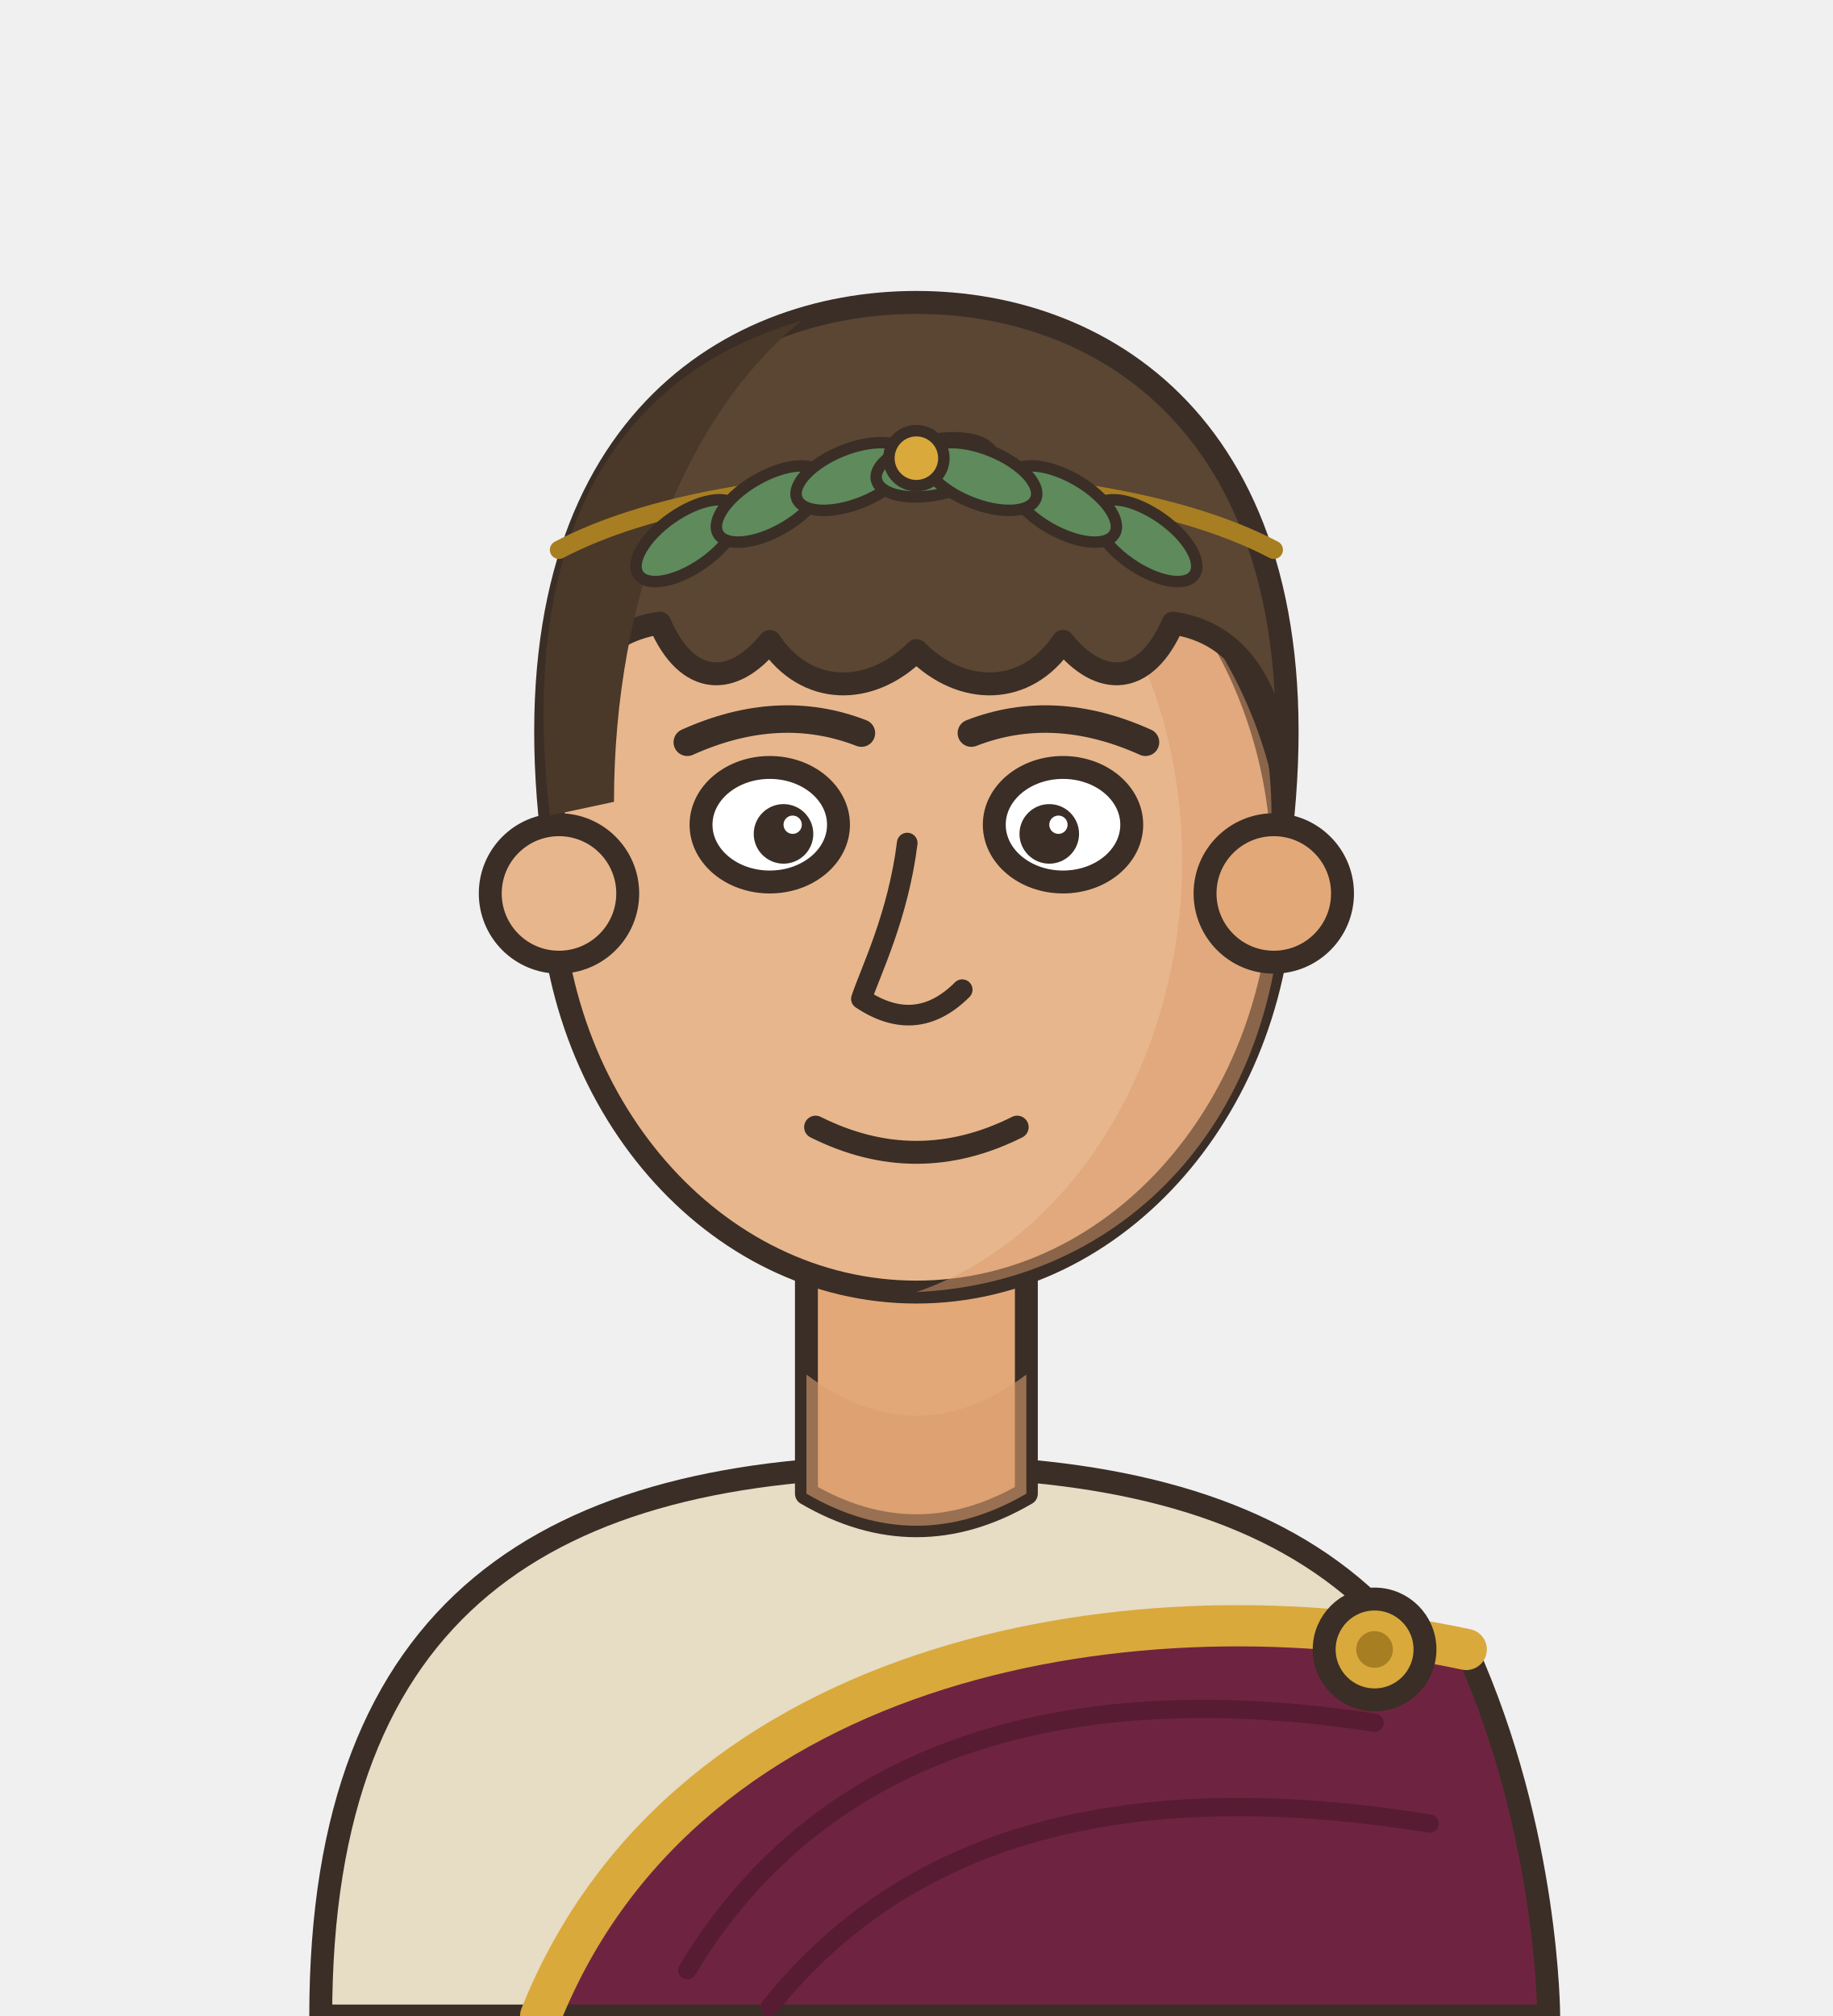
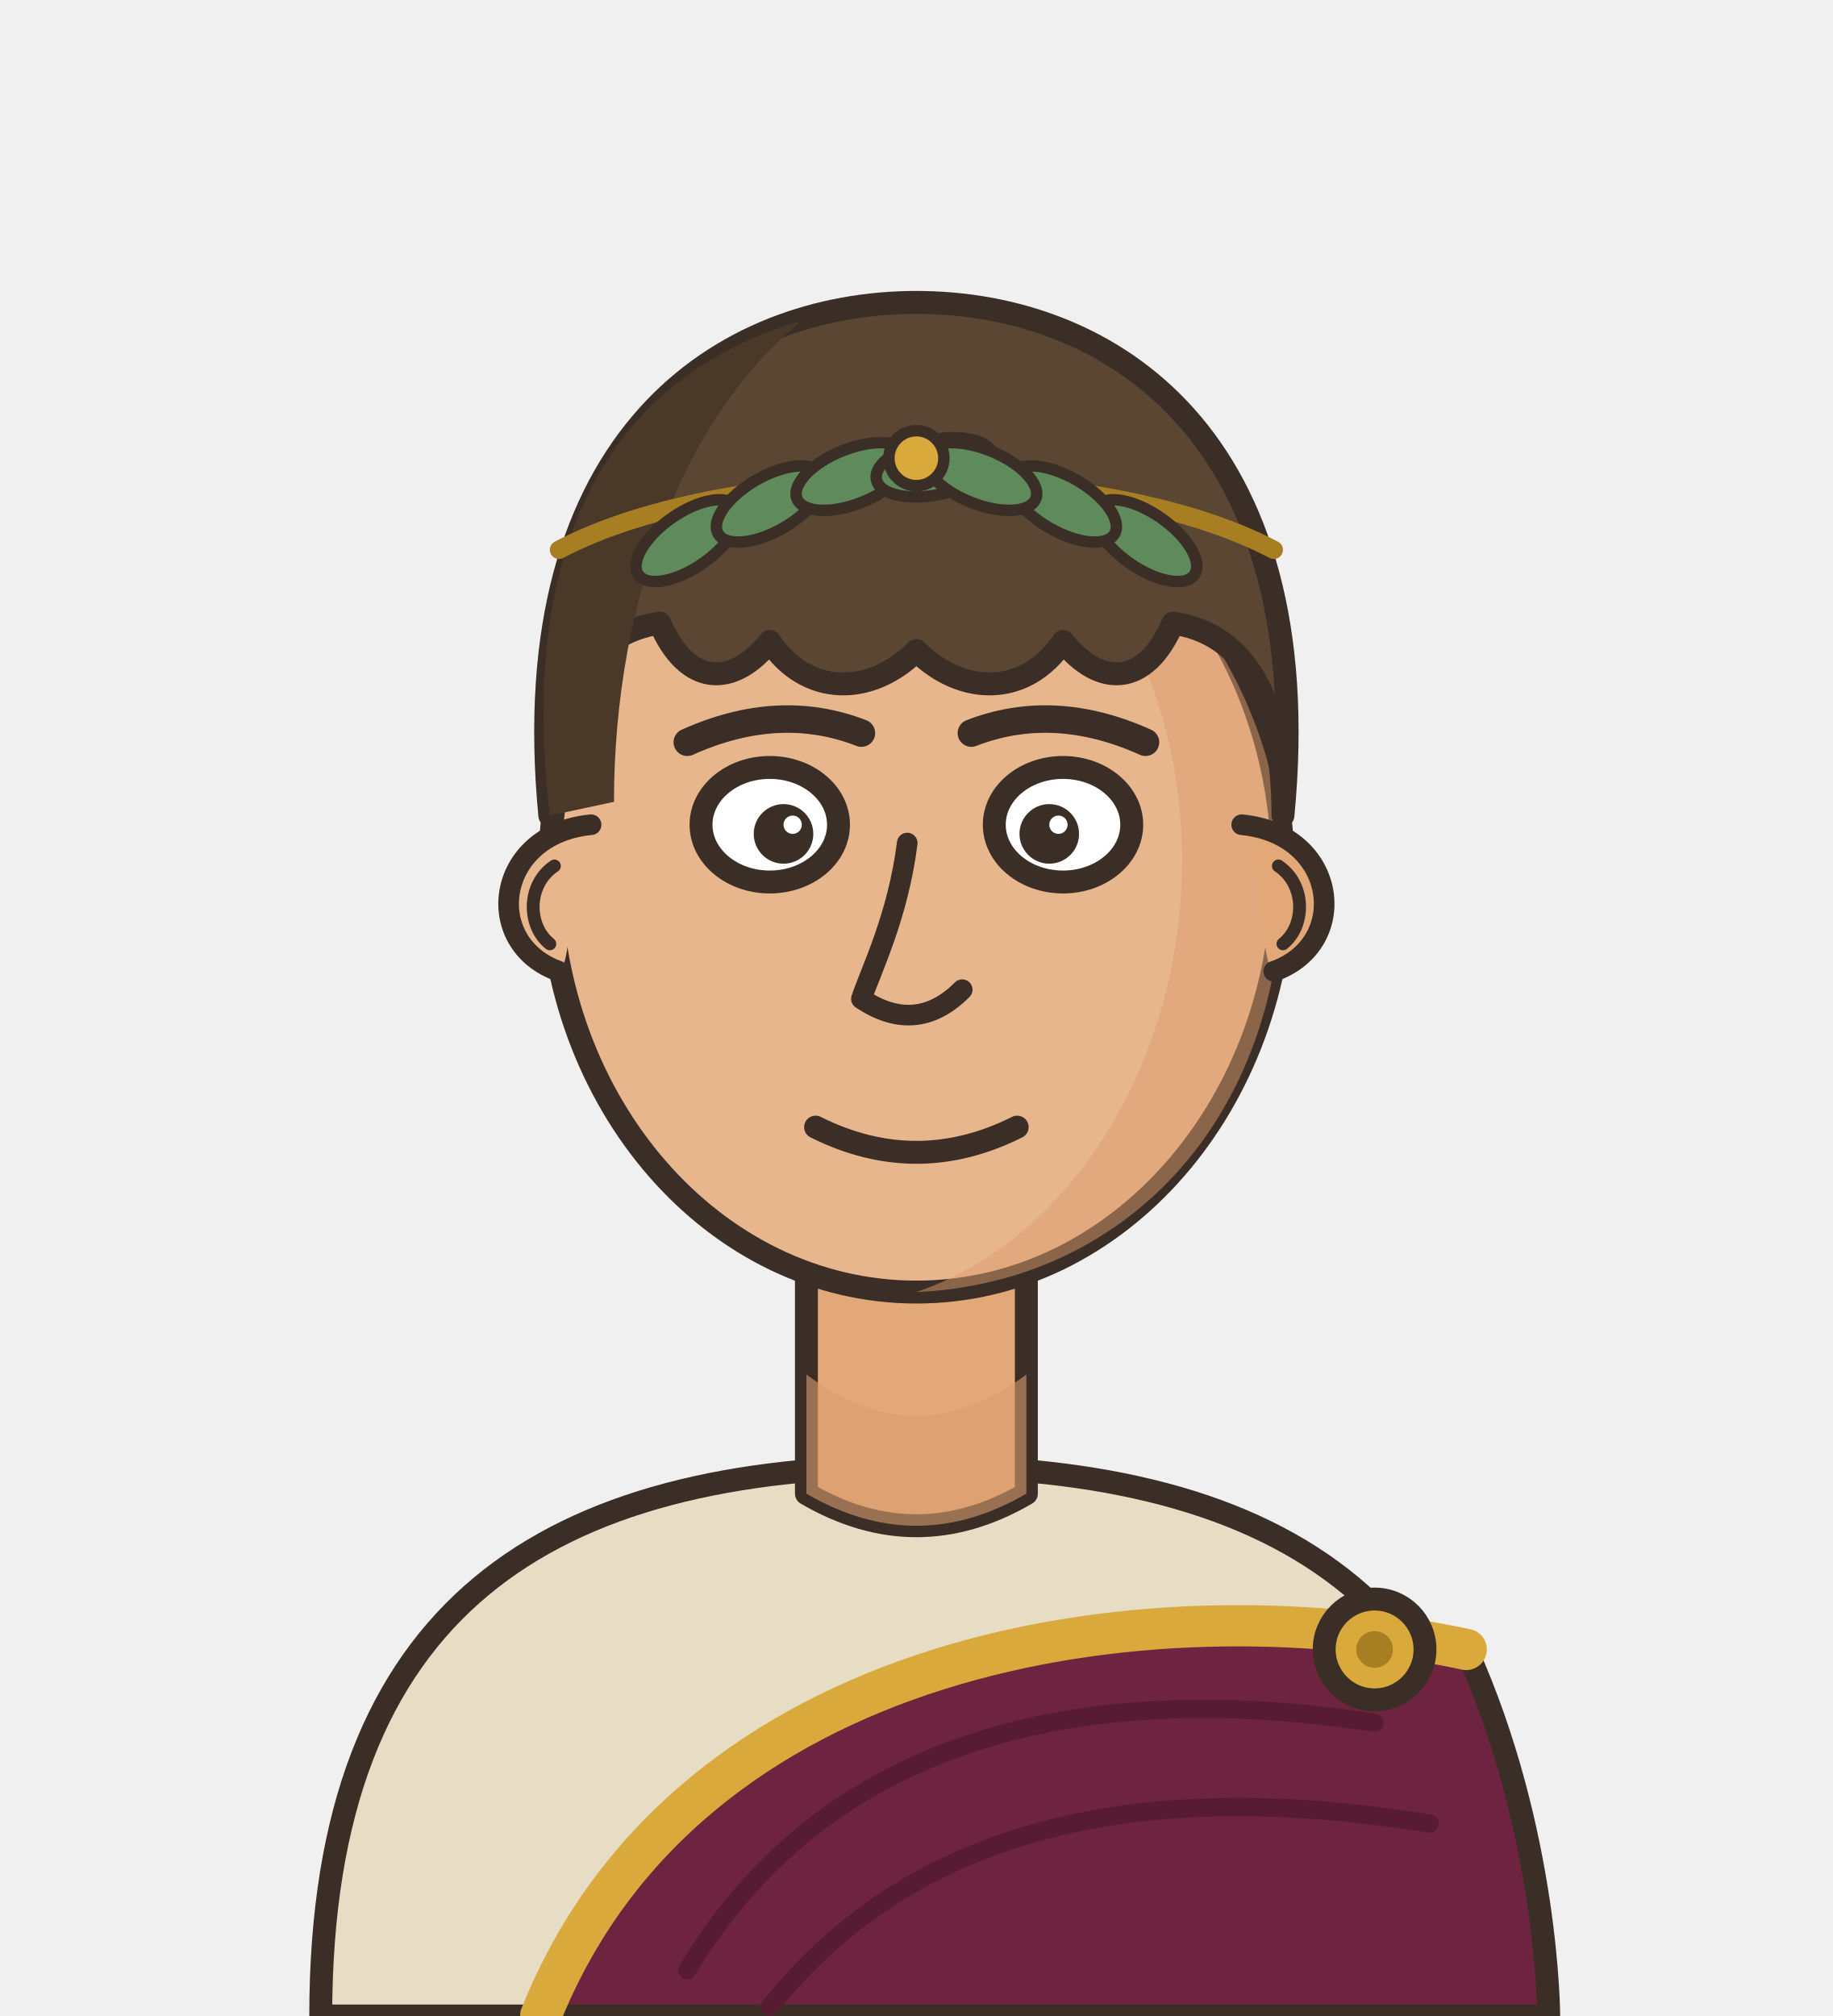
<svg xmlns="http://www.w3.org/2000/svg" width="400" height="440" viewBox="0 0 400 440">
  <g stroke="#3A2E26" stroke-width="5" stroke-linejoin="round" stroke-linecap="round">
    <path d="M70 440 C70 350 120 320 200 320 C280 320 330 350 330 440 Z" fill="#E7DCC4" />
    <path d="M118 440 C150 360 250 345 320 360 C338 400 338 440 338 440 Z" fill="#6E2440" />
    <path d="M150 430 C180 380 235 366 300 376" fill="none" stroke="#581C32" stroke-width="4" />
    <path d="M168 438 C200 398 250 388 312 398" fill="none" stroke="#581C32" stroke-width="4" />
    <path d="M118 440 C150 360 250 345 320 360" fill="none" stroke="#D9A93C" stroke-width="9" />
    <circle cx="300" cy="360" r="11" fill="#D9A93C" />
    <circle cx="300" cy="360" r="4" fill="#A87E22" stroke="none" />
    <path d="M176 274 L176 326 Q200 340 224 326 L224 274 Z" fill="#E3A878" />
    <path d="M176 300 Q200 318 224 300 L224 326 Q200 340 176 326 Z" fill="#D99C6E" stroke="none" opacity="0.6" />
    <ellipse cx="200" cy="190" rx="80" ry="92" fill="#E8B68C" />
    <path d="M200 100 C250 104 280 150 280 190 C280 245 245 280 200 282 C235 270 258 230 258 188 C258 145 235 108 200 100 Z" fill="#D99C6E" stroke="none" opacity="0.5" />
-     <circle cx="122" cy="195" r="15" fill="#E8B68C" />
-     <circle cx="278" cy="195" r="15" fill="#E3A878" />
+     <path d="M129 179 C107 180 103 207 122 213 C125 208 124 196 127 188 C127 184 128 181 129 179 Z" fill="#E8B68C" stroke="none" />
+     <path d="M271 179 C293 180 297 207 278 213 C275 208 276 196 273 188 C273 184 272 181 271 179 Z" fill="#E3A878" stroke="none" />
+     <path d="M129 180 C108 182 105 206 122 212" fill="none" stroke="#3A2E26" stroke-width="4.5" />
+     <path d="M271 180 C292 182 295 206 278 212" fill="none" stroke="#3A2E26" stroke-width="4.5" />
+     <path d="M121 189 C115 193 115 202 120 206" fill="none" stroke="#3A2E26" stroke-width="2.8" />
+     <path d="M279 189 C285 193 285 202 280 206" fill="none" stroke="#3A2E26" stroke-width="2.8" />
    <path d="M120 178 C112 95 158 66 200 66 C242 66 288 95 280 178 C280 150 270 138 256 136 C250 150 240 150 232 140 C224 152 210 152 200 142 C190 152 176 152 168 140 C160 150 150 150 144 136 C130 138 120 150 120 178 Z" fill="#5A4632" />
    <path d="M120 178 C112 110 140 80 175 70 C150 90 134 130 134 175 Z" fill="#4A3829" stroke="none" />
    <g stroke="#3A2E26" stroke-width="2.5">
      <path d="M122 120 C160 100 240 100 278 120" fill="none" stroke="#A87E22" stroke-width="4" />
      <ellipse cx="150" cy="118" rx="13" ry="6" fill="#5E8A5C" transform="rotate(-35 150 118)" />
      <ellipse cx="168" cy="110" rx="13" ry="6" fill="#5E8A5C" transform="rotate(-30 168 110)" />
      <ellipse cx="186" cy="104" rx="13" ry="6" fill="#5E8A5C" transform="rotate(-22 186 104)" />
      <ellipse cx="204" cy="102" rx="13" ry="6" fill="#5E8A5C" transform="rotate(-12 204 102)" />
      <ellipse cx="250" cy="118" rx="13" ry="6" fill="#5E8A5C" transform="rotate(35 250 118)" />
      <ellipse cx="232" cy="110" rx="13" ry="6" fill="#5E8A5C" transform="rotate(30 232 110)" />
      <ellipse cx="214" cy="104" rx="13" ry="6" fill="#5E8A5C" transform="rotate(22 214 104)" />
      <circle cx="200" cy="100" r="6" fill="#D9A93C" />
    </g>
    <path d="M150 162 Q170 153 188 160" fill="none" stroke="#3A2E26" stroke-width="6" />
    <path d="M212 160 Q230 153 250 162" fill="none" stroke="#3A2E26" stroke-width="6" />
    <ellipse cx="168" cy="180" rx="15" ry="12.5" fill="#fff" />
    <circle cx="171" cy="182" r="6.5" fill="#3A2E26" stroke="none" />
    <circle cx="173" cy="180" r="2" fill="#fff" stroke="none" />
    <ellipse cx="232" cy="180" rx="15" ry="12.5" fill="#fff" />
    <circle cx="229" cy="182" r="6.5" fill="#3A2E26" stroke="none" />
    <circle cx="231" cy="180" r="2" fill="#fff" stroke="none" />
    <path d="M198 184 C196 200 190 212 188 218 Q200 226 210 216" fill="none" stroke="#3A2E26" stroke-width="4.5" />
    <path d="M178 246 Q200 257 222 246" fill="none" stroke="#3A2E26" stroke-width="5" />
  </g>
</svg>
